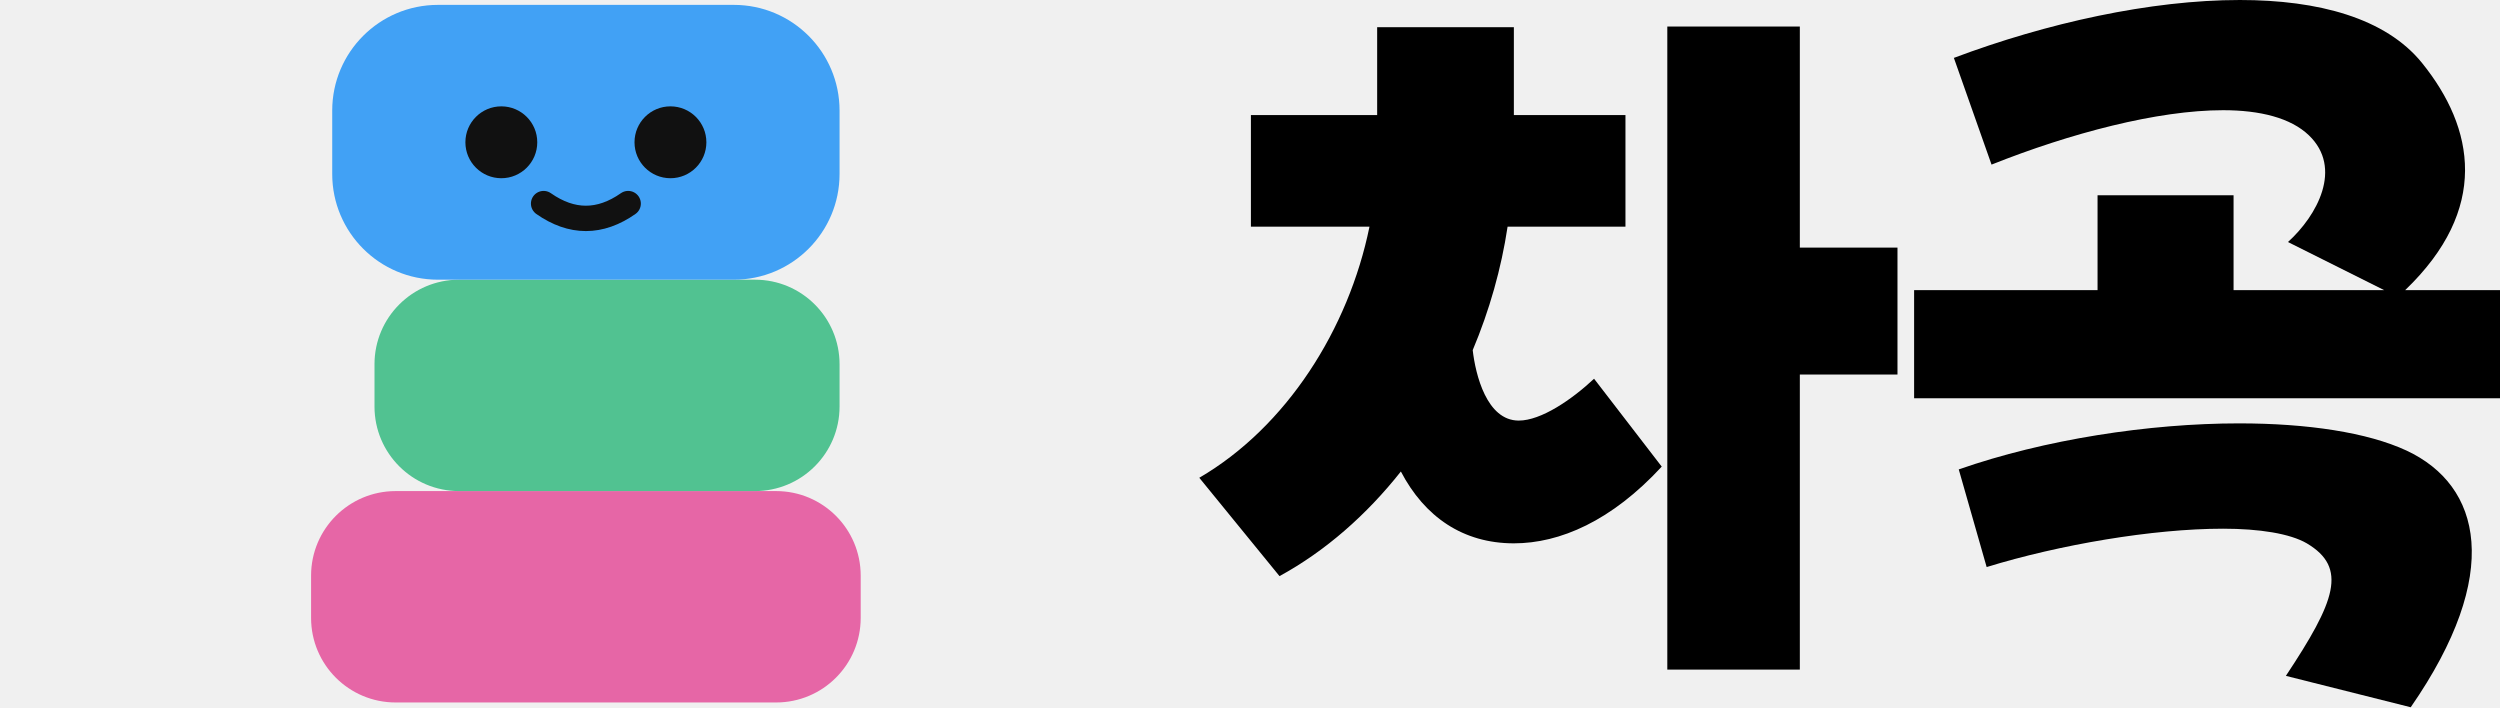
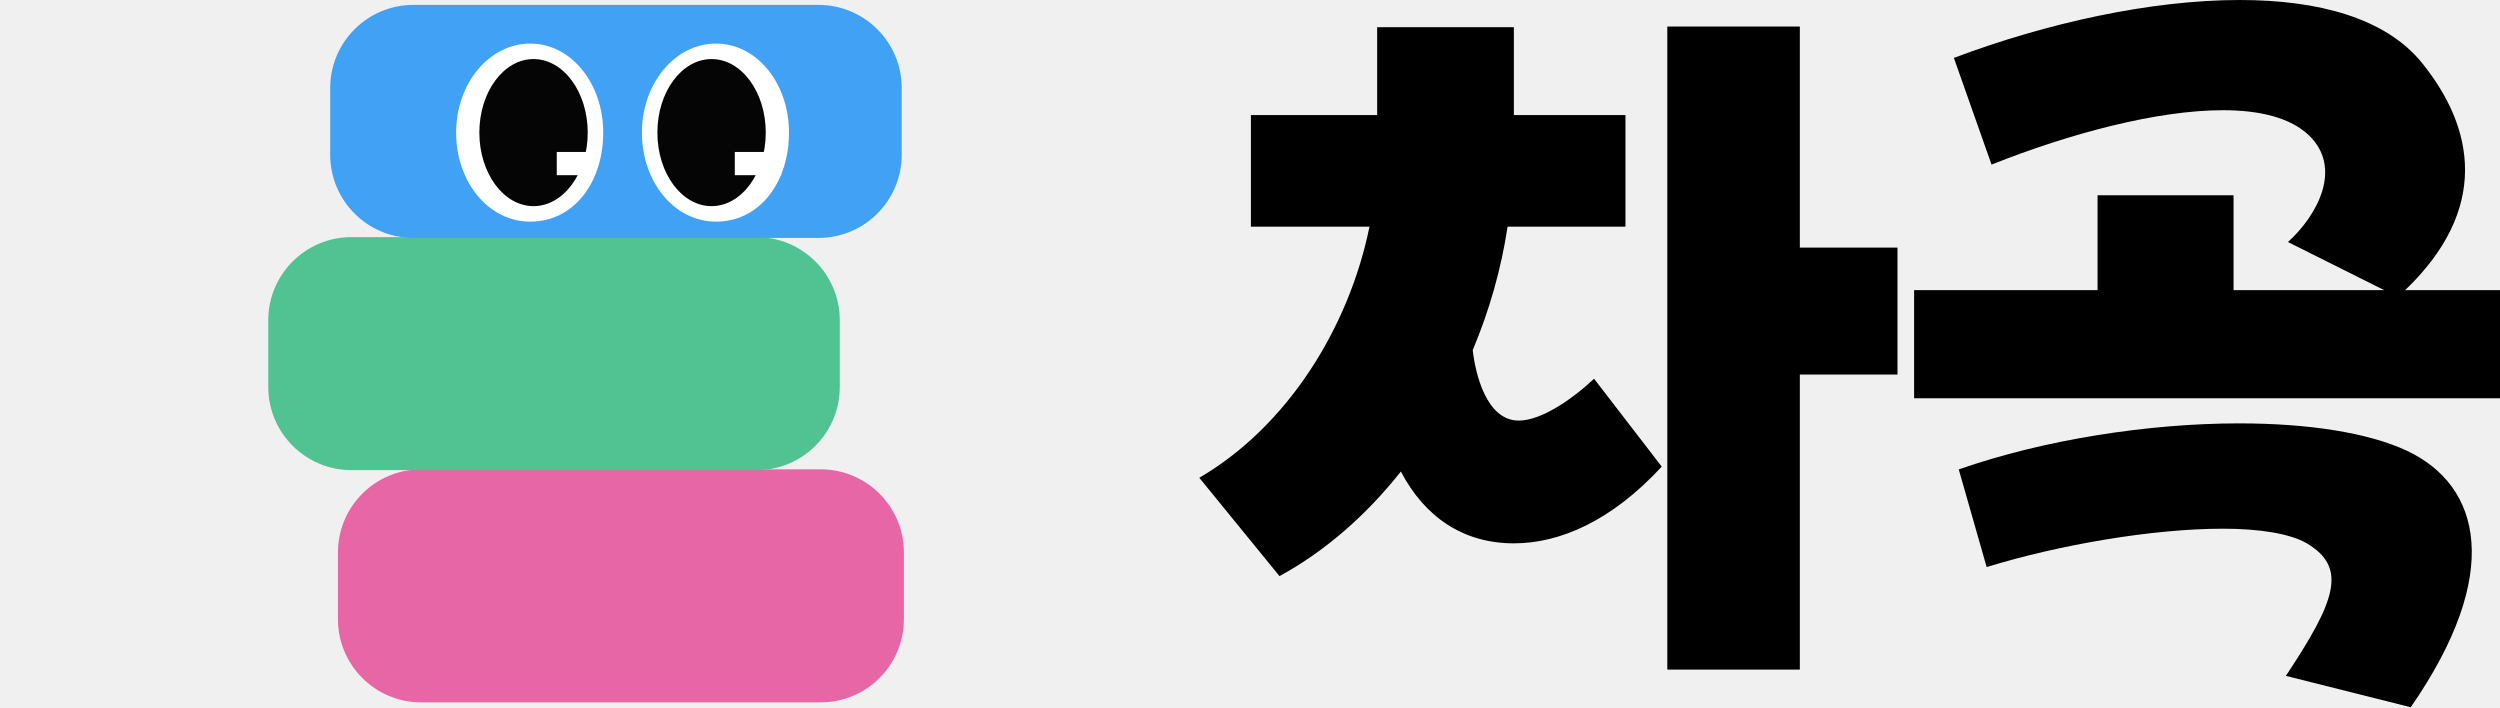
<svg xmlns="http://www.w3.org/2000/svg" preserveAspectRatio="none" overflow="visible" style="display: block;" width="93.192" height="26.364" viewBox="0 0 93.192 26.364" fill="none">
  <g id="ì°¨ê³¡ ë¸ëë" clip-path="url(#clip0_0_61)">
    <g id="ì°¨ê³¡ ì¬ë³¼" clip-path="url(#clip1_0_61)">
-       <g transform="translate(6.08 -2.97) scale(0.788)">
-         <rect x="7" y="27" width="26" height="10" rx="4" fill="#E666A6" />
-         <rect x="10" y="17" width="22" height="10" rx="4" fill="#51C291" />
-         <rect x="8" y="4" width="24" height="13" rx="5" fill="#41A1F5" />
-         <circle cx="16" cy="10.5" r="1.7" fill="#111" />
-         <circle cx="24" cy="10.5" r="1.7" fill="#111" />
-         <path d="M18 13.4q2 1.4 4 0" stroke="#111" stroke-width="1.2" fill="none" stroke-linecap="round" />
+       <g transform="translate(10 0.182) scale(0.28855)">
+         <rect x="9" y="60" width="73.115" height="30.106" rx="10.752" fill="#E666A6" />
+         <rect x="0" y="30" width="73.832" height="30.106" rx="10.752" fill="#51C291" />
+         <rect x="8" y="0" width="73.832" height="30.106" rx="10.752" fill="#41A1F5" />
+         <g transform="translate(24.27 5)">
+           <path d="M19 11.5C19 17.851 15.273 23 9.569 23C4.161 23 0 17.851 0 11.5C0 5.149 4.268 0 9.569 0C14.869 0 19 5.149 19 11.5Z" fill="#fff" />
+           <path d="M17 11.5C17 16.747 13.866 21 10 21C6.134 21 3 16.747 3 11.5C3 6.253 6.134 2 10 2C13.866 2 17 6.253 17 11.5Z" fill="#050505" />
+           <rect x="13" y="14" width="4" height="3" fill="#fff" />
+         </g>
+         <g transform="translate(48.27 5)">
+           <path d="M19 11.5C19 17.851 15.273 23 9.569 23C4.161 23 0 17.851 0 11.5C0 5.149 4.268 0 9.569 0C14.869 0 19 5.149 19 11.5Z" fill="#fff" />
+           <path d="M16 11.5C16 16.747 12.866 21 9 21C5.134 21 2 16.747 2 11.5C2 6.253 5.134 2 9 2C12.866 2 16 6.253 16 11.5Z" fill="#050505" />
+           <rect x="12" y="14" width="6" height="3" fill="#fff" />
+         </g>
      </g>
    </g>
    <g id="ì íëª">
      <path d="M61.944 17.394C60.072 19.422 58.148 20.254 56.432 20.254C54.534 20.254 53.104 19.266 52.22 17.576C50.946 19.188 49.412 20.54 47.696 21.476L44.706 17.81C47.956 15.912 50.27 12.272 51.05 8.45H46.63V4.29H51.336V1.014H56.432V4.29H60.592V8.45H56.198C55.964 10.01 55.522 11.57 54.898 13.052C55.002 13.962 55.418 15.678 56.614 15.678C57.446 15.678 58.59 14.898 59.422 14.118L61.944 17.394ZM62.152 24.96V0.988H67.092V9.23H70.732V13.962H67.092V24.96H62.152Z" fill="black" style="fill:black;fill-opacity:1;" />
      <path d="M85.21 25.194C87.056 22.412 87.524 21.164 85.99 20.254C85.366 19.89 84.222 19.708 82.87 19.708C80.244 19.708 76.76 20.306 74.056 21.138L73.016 17.498C76.214 16.38 80.114 15.782 83.468 15.782C86.016 15.782 88.252 16.12 89.708 16.796C92.49 18.096 93.322 21.372 89.864 26.364L85.21 25.194ZM90.28 2.34C92.256 4.784 92.802 7.8 89.656 10.816H93.192V14.846H71.352V10.816H78.19V7.28H83.26V10.816H88.876L85.288 9.022C86.38 8.034 87.342 6.266 86.068 5.044C85.392 4.394 84.248 4.108 82.87 4.108C80.426 4.108 77.176 4.966 74.238 6.136L72.834 2.158C76.292 0.858 80.166 0 83.494 0C86.432 0 88.928 0.676 90.28 2.34Z" fill="black" style="fill:black;fill-opacity:1;" />
    </g>
  </g>
  <defs>
    <clipPath id="clip0_0_61">
      <rect width="93.192" height="26.364" fill="white" style="fill:white;fill-opacity:1;" />
    </clipPath>
    <clipPath id="clip1_0_61">
      <rect width="23.706" height="26" fill="white" style="fill:white;fill-opacity:1;" transform="translate(10 0.181985)" />
    </clipPath>
  </defs>
</svg>
